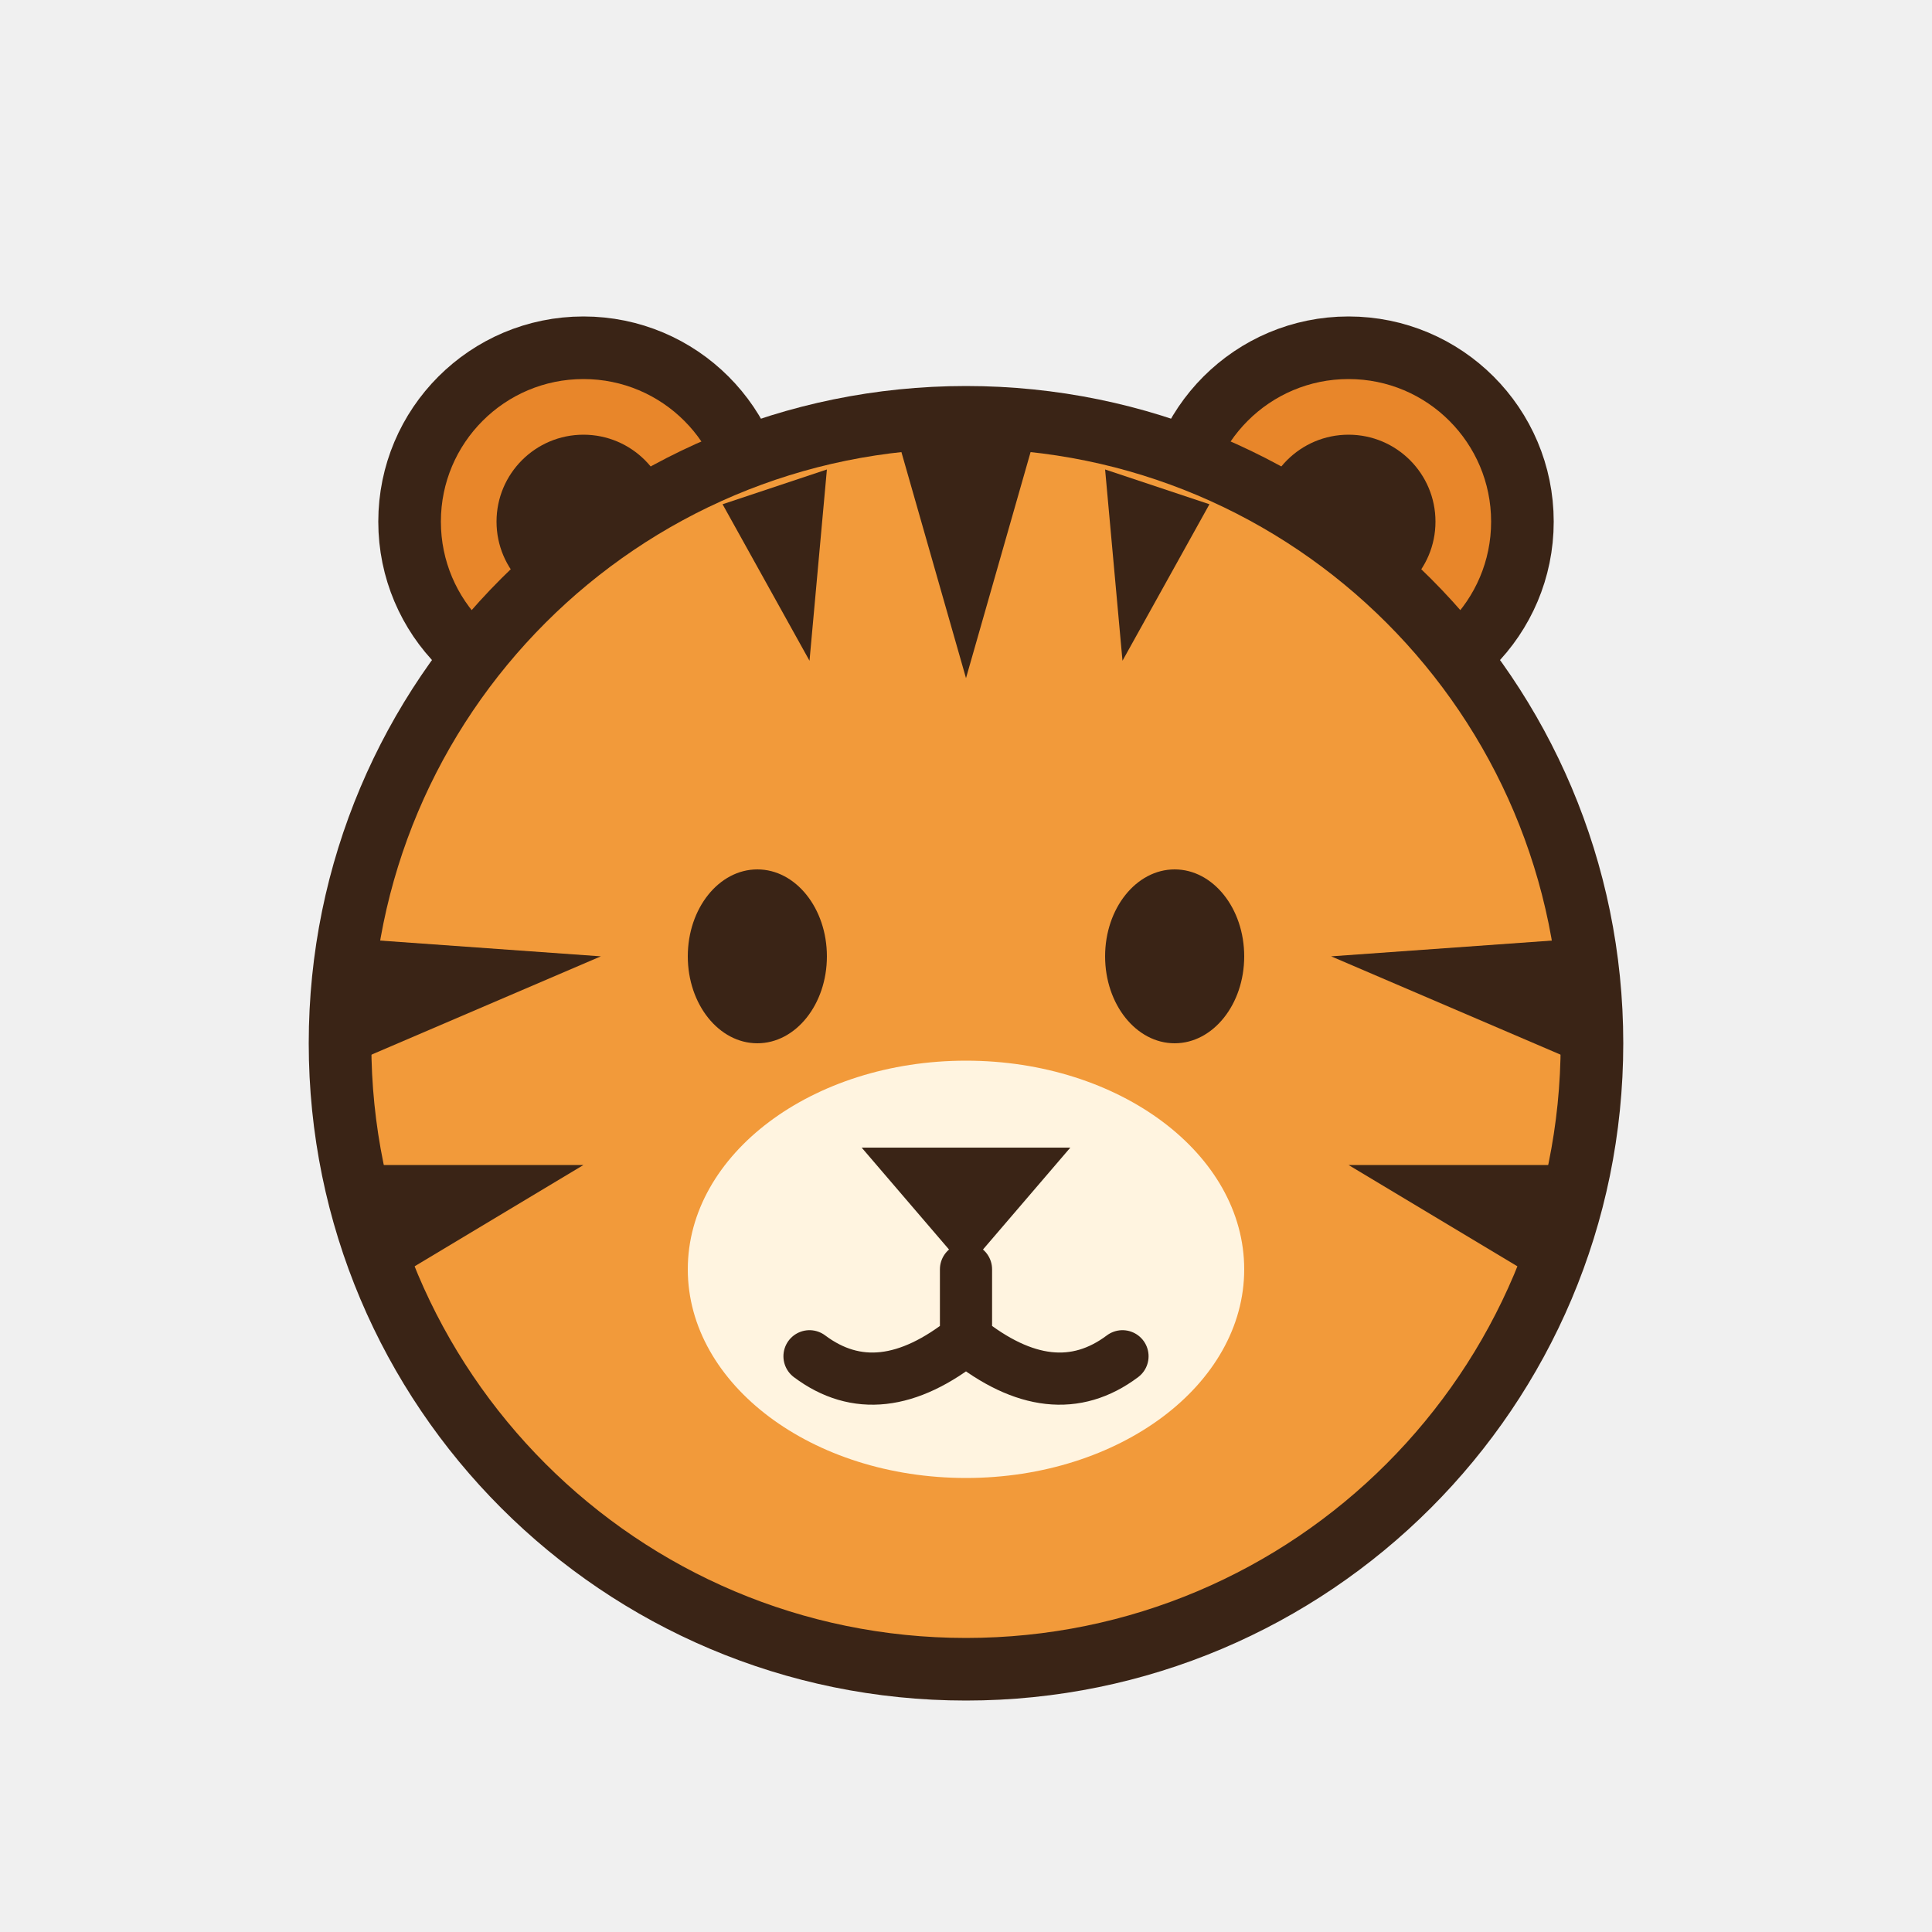
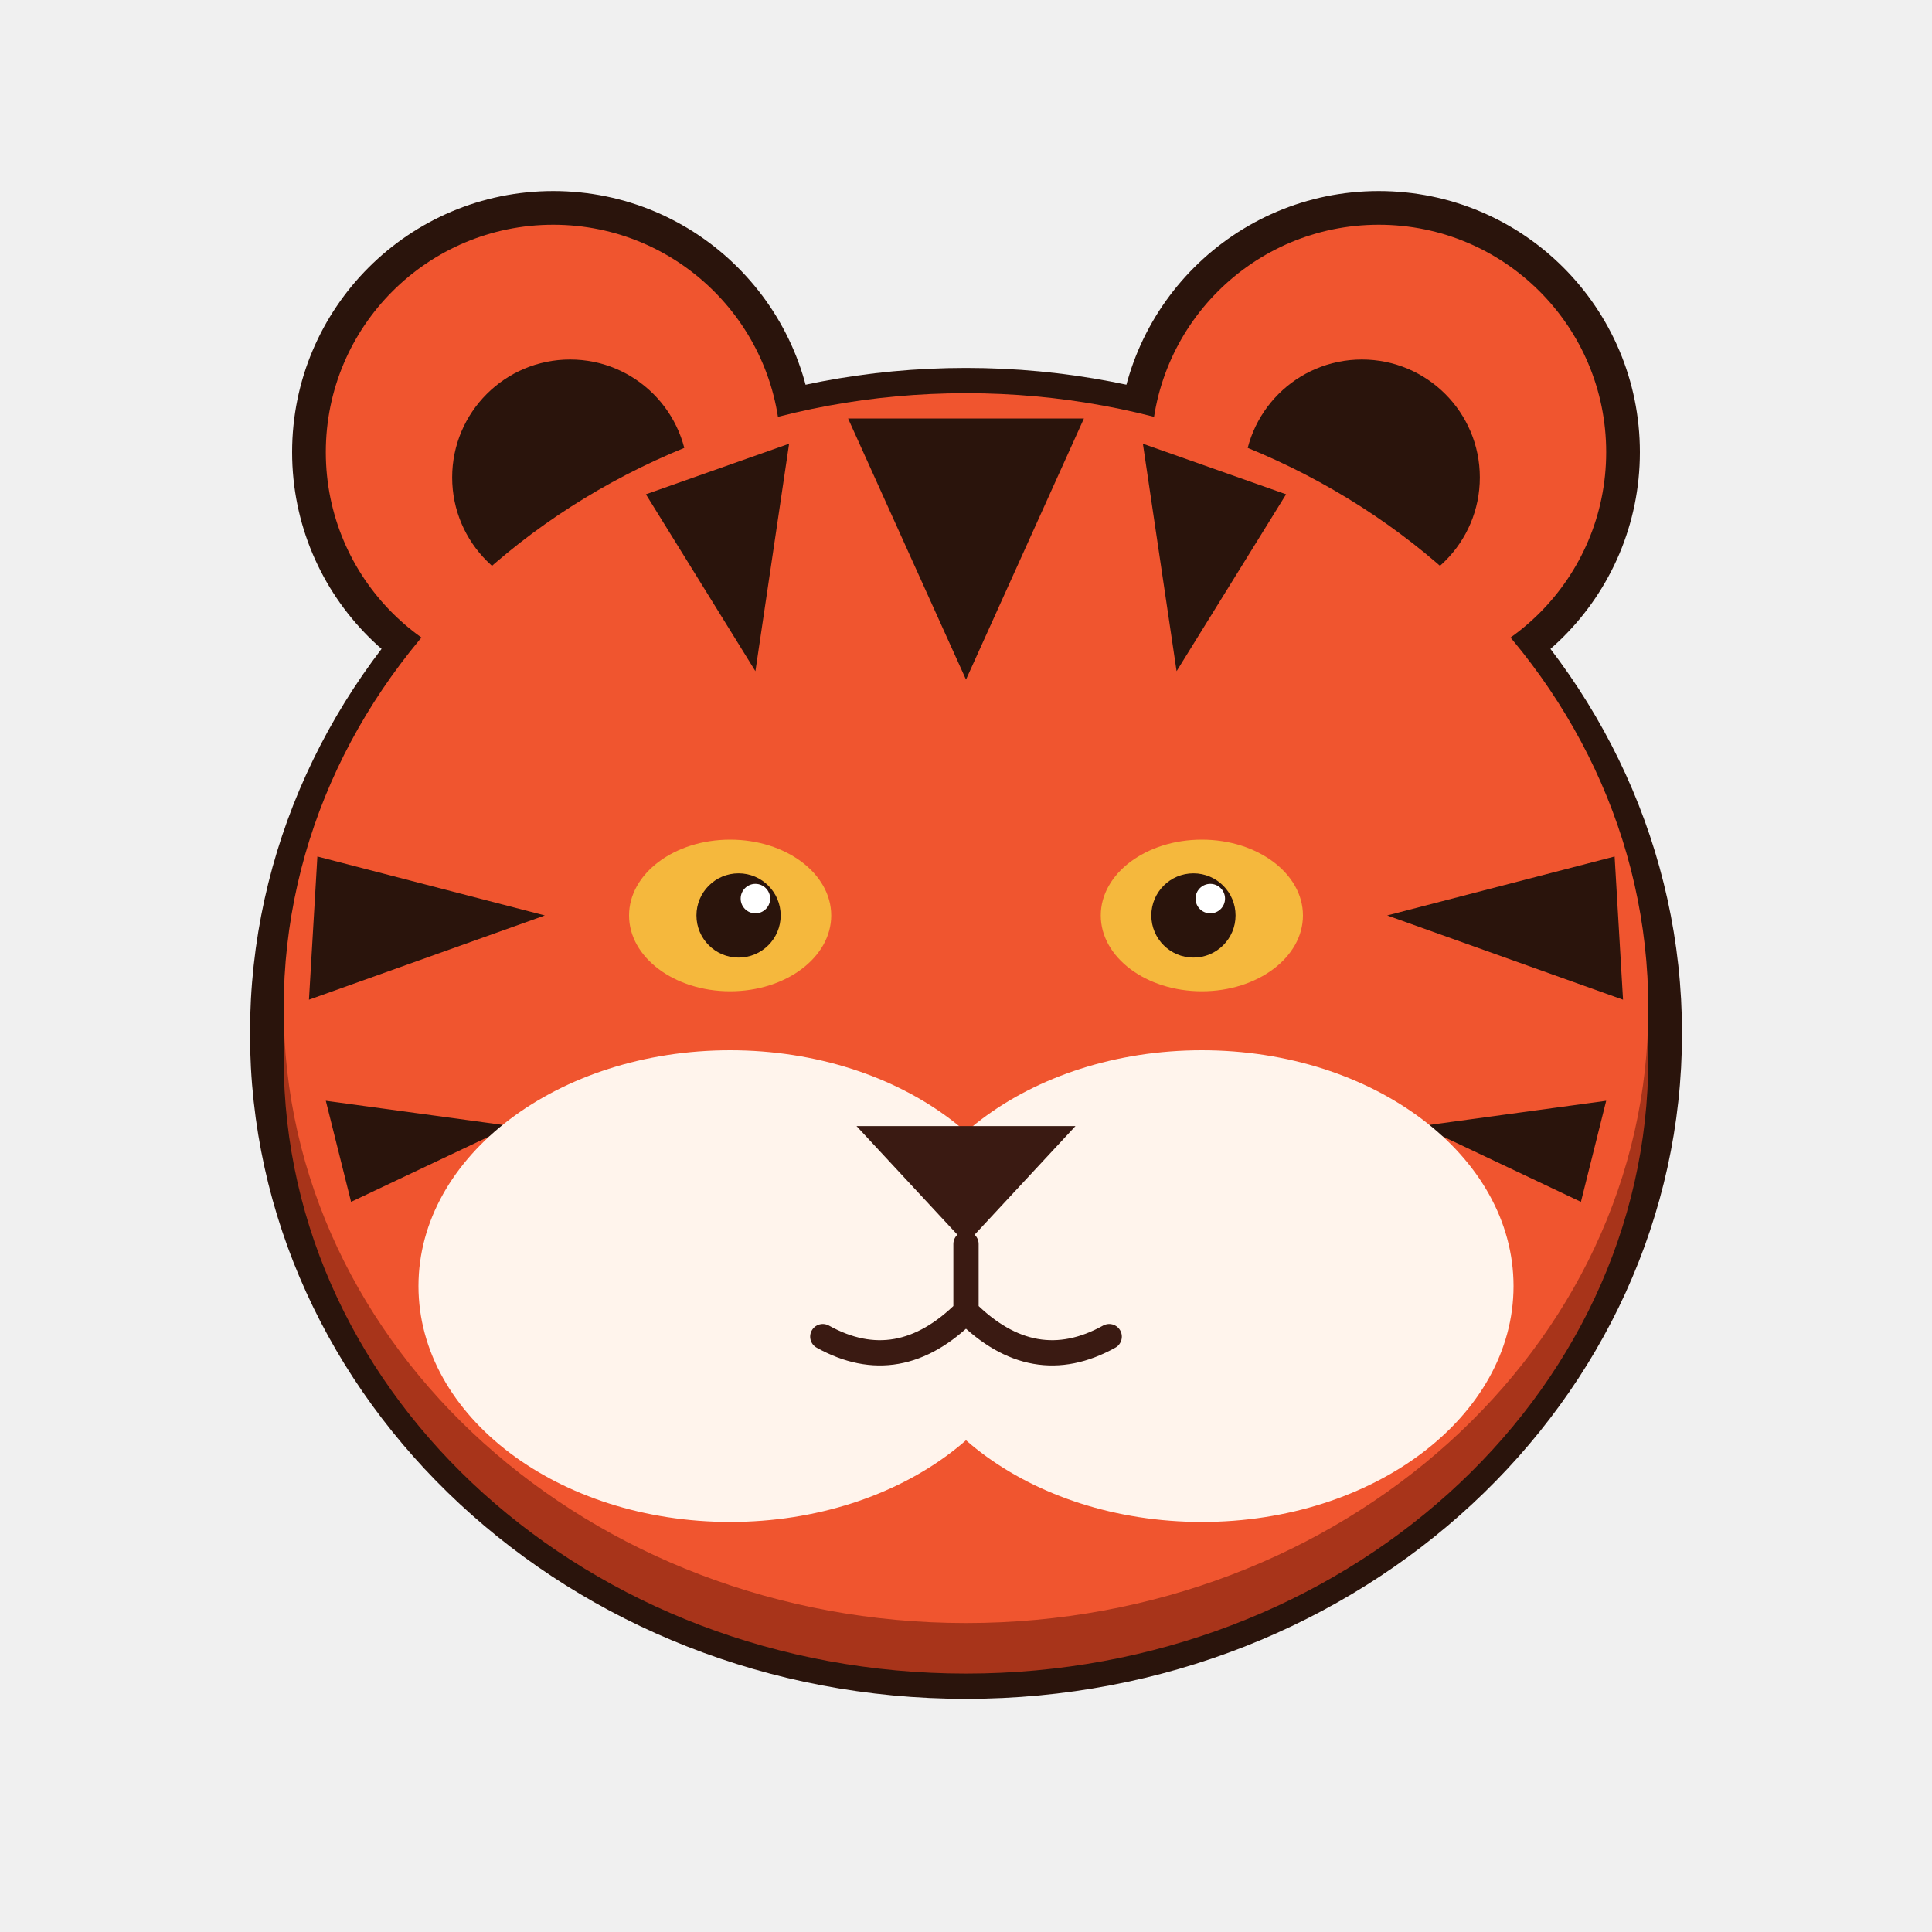
<svg xmlns="http://www.w3.org/2000/svg" width="100" height="100" viewBox="0 0 100 100">
-   <g transform="translate(5 5.4) scale(0.9)">
-     <circle cx="28" cy="24" r="10" fill="#E8862A" stroke="#3A2416" stroke-width="3.6" />
-     <circle cx="28" cy="24" r="5" fill="#3A2416" />
-     <circle cx="72" cy="24" r="10" fill="#E8862A" stroke="#3A2416" stroke-width="3.6" />
-     <circle cx="72" cy="24" r="5" fill="#3A2416" />
-     <circle cx="50" cy="54" r="36" fill="#F29A3A" stroke="#3A2416" stroke-width="3.6" />
-     <polygon points="46,19 54,19 50,33" fill="#3A2416" />
-     <polygon points="36,23 42,21 41,32" fill="#3A2416" />
-     <polygon points="64,23 58,21 59,32" fill="#3A2416" />
-     <polygon points="15,48 29,49 15,55" fill="#3A2416" />
-     <polygon points="16,61 28,61 18,67" fill="#3A2416" />
-     <polygon points="85,48 71,49 85,55" fill="#3A2416" />
-     <polygon points="84,61 72,61 82,67" fill="#3A2416" />
-     <ellipse cx="50" cy="67" rx="16" ry="12" fill="#FFF4E0" />
-     <ellipse cx="38" cy="49" rx="4" ry="5" fill="#3A2416" />
-     <ellipse cx="62" cy="49" rx="4" ry="5" fill="#3A2416" />
-     <path d="M44 60 L56 60 L50 67 Z" fill="#3A2416" />
-     <path d="M50 67 L50 71 M50 71 Q45 75 41 72 M50 71 Q55 75 59 72" fill="none" stroke="#3A2416" stroke-width="3" stroke-linecap="round" />
+   <g transform="translate(50 50) scale(0.218) translate(-256 -280)">
+     <circle cx="158" cy="158" r="62" fill="#2A140C" />
+     <circle cx="354" cy="158" r="62" fill="#2A140C" />
+     <ellipse cx="256" cy="296" rx="170" ry="158" fill="#2A140C" />
+     <circle cx="158" cy="158" r="54" fill="#F0552F" />
+     <circle cx="354" cy="158" r="54" fill="#F0552F" />
+     <circle cx="162" cy="164" r="28" fill="#2A140C" />
+     <circle cx="350" cy="164" r="28" fill="#2A140C" />
+     <ellipse cx="256" cy="302" rx="162" ry="146" fill="#A8341A" />
+     <ellipse cx="256" cy="290" rx="162" ry="146" fill="#F0552F" />
+     <path d="M228 150 L256 212 L284 150 Z" fill="#2A140C" />
+     <path d="M180 168 L206 210 L214 156 Z" fill="#2A140C" />
+     <path d="M332 168 L306 210 L298 156 Z" fill="#2A140C" />
+     <path d="M102 254 L156 268 L100 288 Z" fill="#2A140C" />
+     <path d="M104 312 L148 318 L110 336 Z" fill="#2A140C" />
+     <path d="M410 254 L356 268 L412 288 Z" fill="#2A140C" />
+     <path d="M408 312 L364 318 L402 336 Z" fill="#2A140C" />
+     <ellipse cx="200" cy="356" rx="74" ry="56" fill="#FFF4EC" />
+     <ellipse cx="312" cy="356" rx="74" ry="56" fill="#FFF4EC" />
+     <ellipse cx="200" cy="268" rx="24" ry="18" fill="#F5B83D" />
+     <ellipse cx="312" cy="268" rx="24" ry="18" fill="#F5B83D" />
+     <circle cx="202" cy="268" r="10" fill="#2A140C" />
+     <circle cx="310" cy="268" r="10" fill="#2A140C" />
+     <circle cx="206" cy="264" r="3.5" fill="#FFFFFF" />
+     <circle cx="314" cy="264" r="3.5" fill="#FFFFFF" />
+     <path d="M230 318 L282 318 L256 346 Z" fill="#3A1A12" />
+     <path d="M256 346 L256 362 M256 362 Q240 378 222 368 M256 362 Q272 378 290 368" fill="none" stroke="#3A1A12" stroke-width="6" stroke-linecap="round" />
  </g>
</svg>
